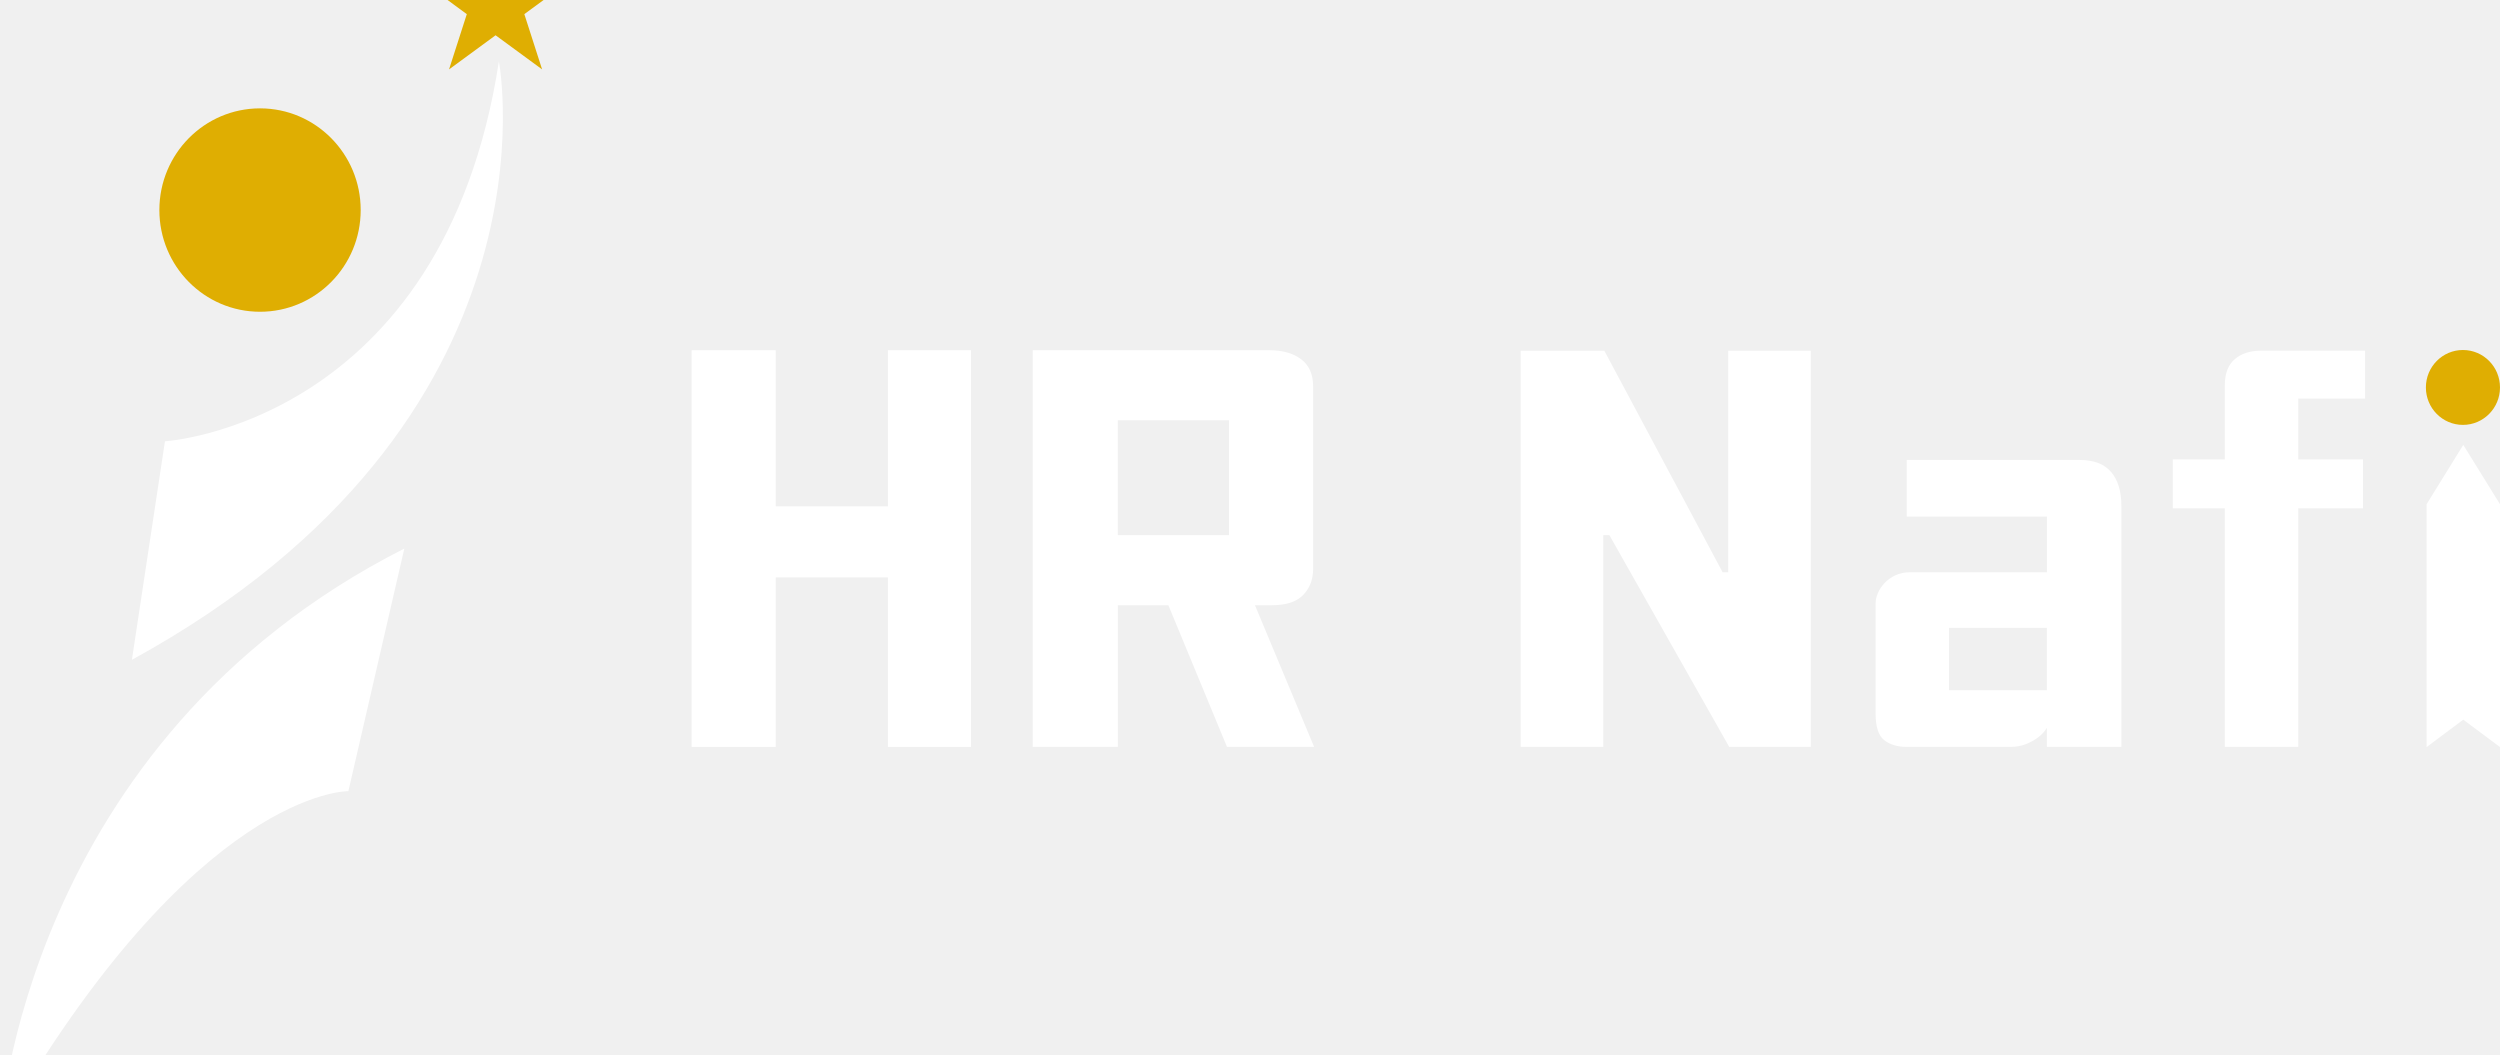
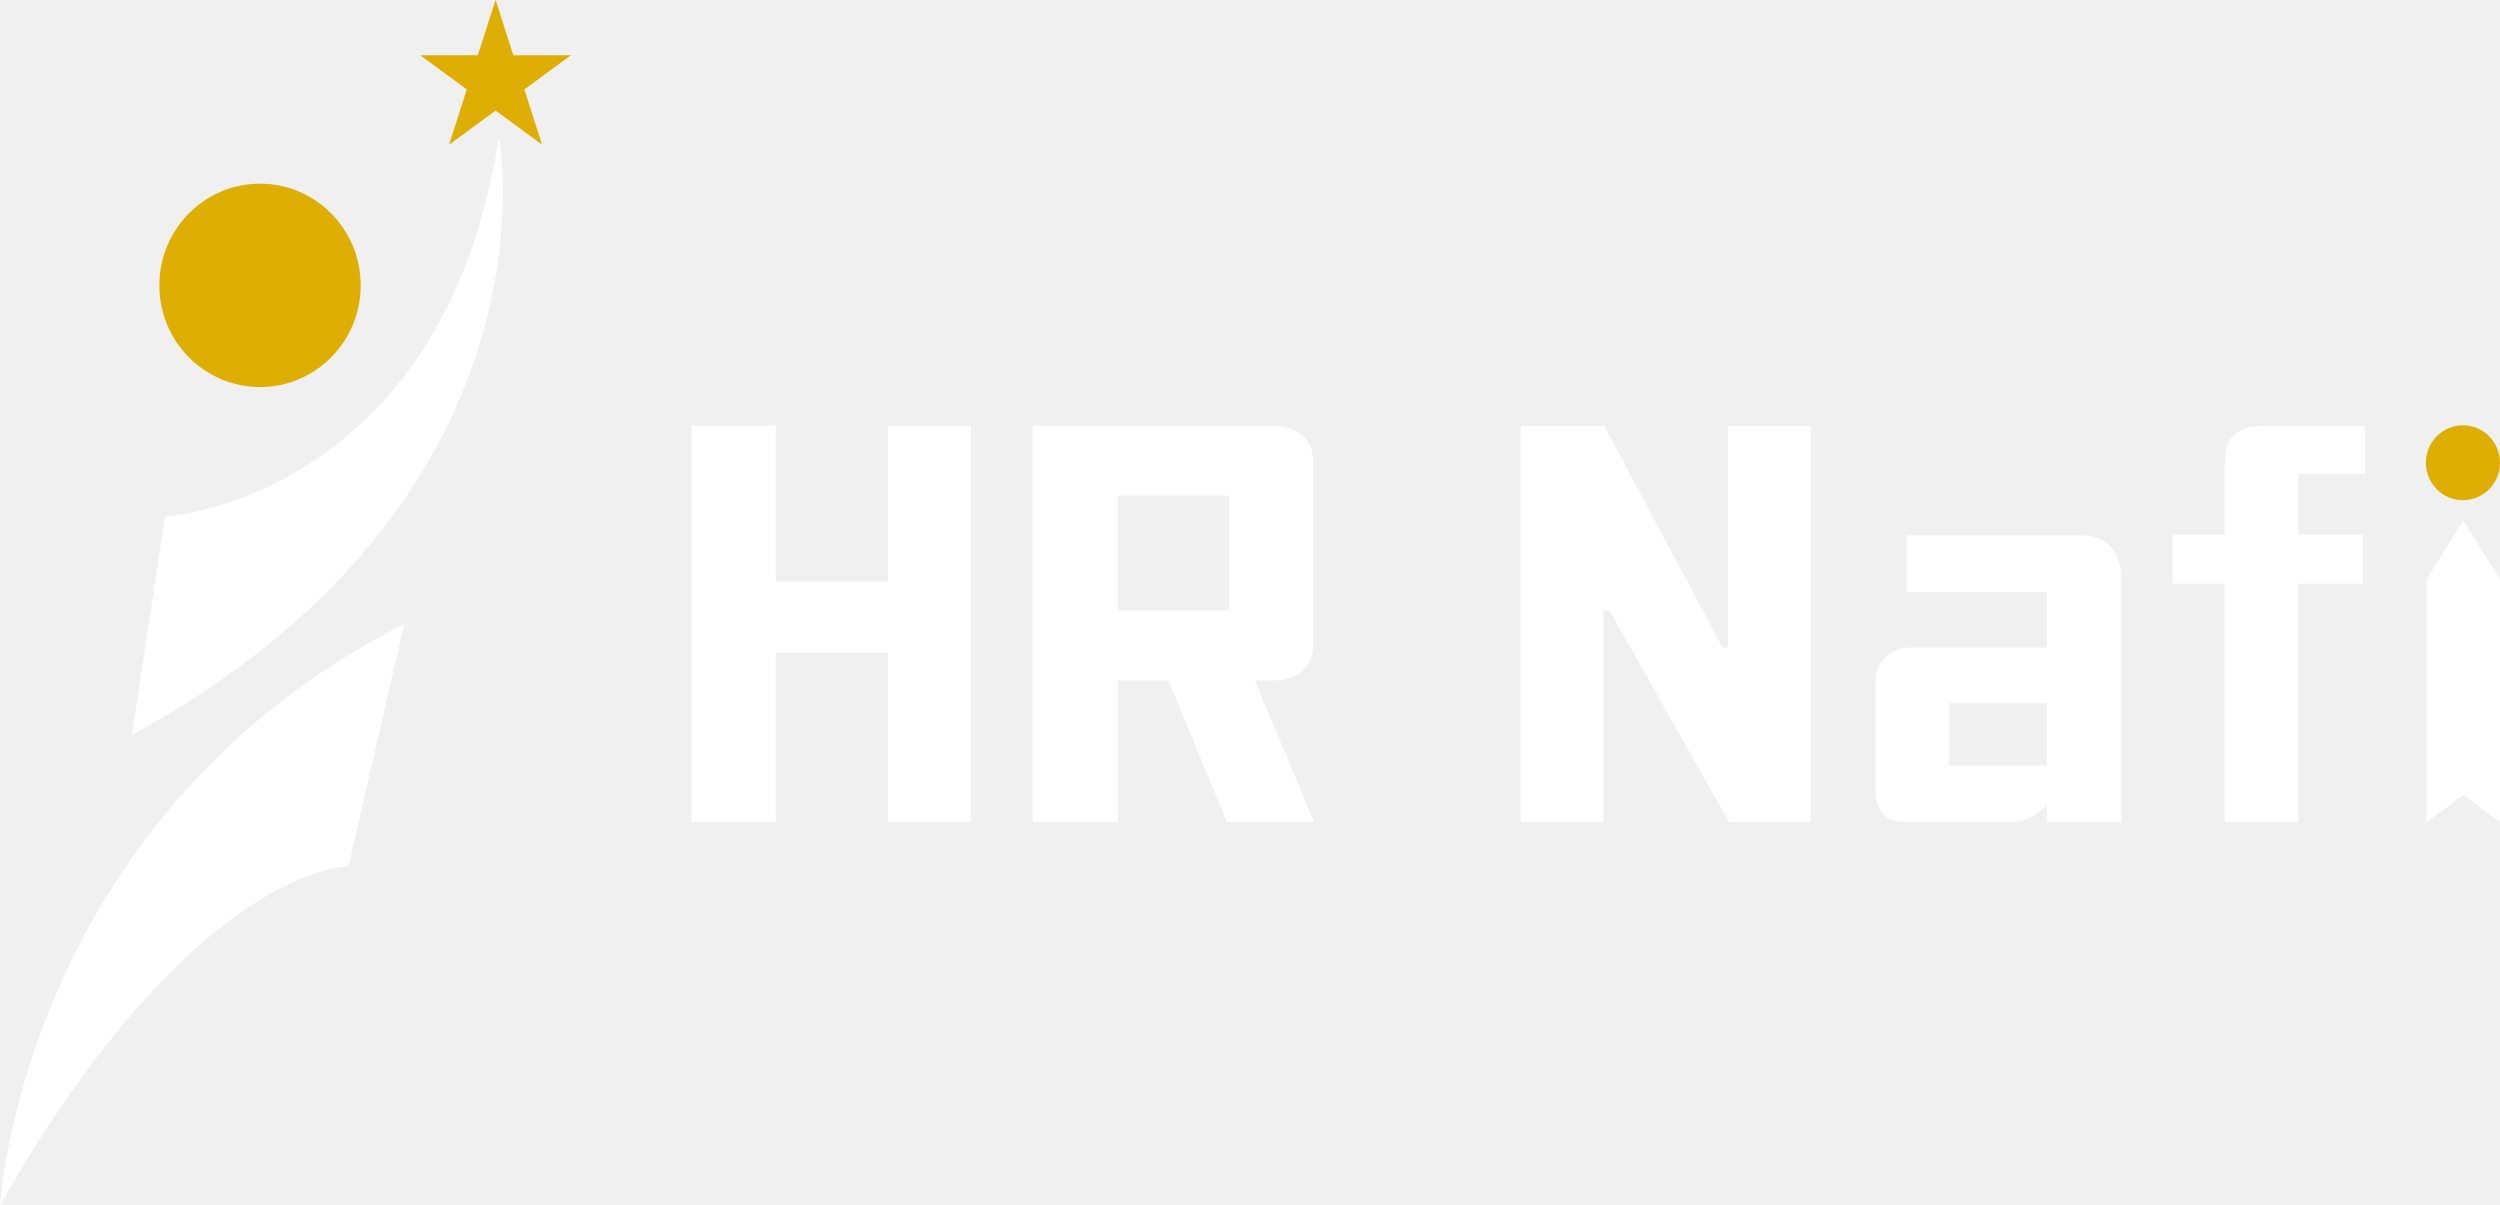
- <svg xmlns="http://www.w3.org/2000/svg" width="166" height="70" viewBox="0 0 166 70" fill="none">
-   <path d="M26.848 36.422L23.133 52.532C23.133 52.532 12.979 52.38 0 75C0 75 1.525 49.264 26.851 36.422H26.848Z" fill="white" />
-   <path d="M8.759 43.808L10.953 29.302C10.953 29.302 29.414 28.175 33.127 4.082C33.127 4.082 37.712 27.964 8.756 43.811L8.759 43.808Z" fill="white" />
-   <path d="M17.266 20.701C20.957 20.701 23.95 17.678 23.95 13.948C23.95 10.218 20.957 7.195 17.266 7.195C13.575 7.195 10.582 10.218 10.582 13.948C10.582 17.678 13.575 20.701 17.266 20.701Z" fill="#DFAE02" />
-   <path d="M32.906 -5L34.086 -1.33H37.906L34.816 0.939L35.996 4.609L32.906 2.342L29.816 4.609L30.996 0.939L27.906 -1.33H31.726L32.906 -5Z" fill="#DFAE02" />
-   <path d="M64.476 49.594H58.957V38.34H51.508V49.594H45.923V23.255H51.508V33.622H58.957V23.255H64.476V49.594Z" fill="white" />
-   <path d="M87.261 49.594H81.472L77.58 40.188H74.226V49.594H68.572V23.255H84.281C85.162 23.255 85.867 23.454 86.397 23.855C86.927 24.256 87.191 24.854 87.191 25.651V37.795C87.191 38.478 86.971 39.049 86.53 39.506C86.09 39.962 85.397 40.188 84.449 40.188H83.33L87.258 49.594H87.261ZM81.606 35.534V27.905H74.224V35.534H81.606Z" fill="white" />
-   <path d="M120.236 49.594H114.819L106.863 35.534H106.457V49.594H100.973V23.287H106.527L114.382 37.997H114.753V23.287H120.236V49.594Z" fill="white" />
-   <path d="M140.856 49.594H135.914V48.329C135.758 48.578 135.555 48.798 135.305 48.979C135.102 49.138 134.842 49.281 134.529 49.407C134.213 49.533 133.862 49.594 133.479 49.594H126.607C125.998 49.594 125.5 49.445 125.117 49.149C124.735 48.853 124.541 48.271 124.541 47.404V40.047C124.541 39.842 124.59 39.62 124.694 39.38C124.796 39.139 124.941 38.917 125.135 38.715C125.326 38.51 125.564 38.337 125.848 38.202C126.129 38.065 126.462 37.997 126.845 37.997H135.917V34.304H126.607V30.541H138.085C139.033 30.541 139.731 30.81 140.183 31.346C140.636 31.882 140.859 32.629 140.859 33.587V49.597L140.856 49.594ZM135.914 45.831V41.69H129.413V45.831H135.914Z" fill="white" />
-   <path d="M157.038 26.468H152.603V30.503H156.905V33.754H152.603V49.592H147.728V33.754H144.276V30.503H147.728V25.577C147.728 24.801 147.948 24.227 148.389 23.849C148.83 23.472 149.409 23.284 150.134 23.284H157.041V26.465L157.038 26.468Z" fill="white" />
-   <path d="M166 49.606L163.562 47.785L161.125 49.606V33.481L163.562 29.54L166 33.481V49.606Z" fill="white" />
-   <path d="M163.539 28.213C164.898 28.213 166 27.1 166 25.727C166 24.353 164.898 23.24 163.539 23.24C162.18 23.24 161.079 24.353 161.079 25.727C161.079 27.1 162.18 28.213 163.539 28.213Z" fill="#DFAE02" />
+ <svg xmlns="http://www.w3.org/2000/svg" width="166" height="80" viewBox="0 0 166 80" fill="none">
+   <path d="M26.848 41.422L23.133 57.532C23.133 57.532 12.979 57.38 0 80C0 80 1.525 54.264 26.851 41.422H26.848Z" fill="white" />
+   <path d="M8.759 48.808L10.953 34.303C10.953 34.303 29.413 33.175 33.126 9.082C33.126 9.082 37.711 32.964 8.756 48.811L8.759 48.808Z" fill="white" />
+   <path d="M17.266 25.701C20.957 25.701 23.95 22.678 23.95 18.948C23.95 15.218 20.957 12.195 17.266 12.195C13.575 12.195 10.582 15.218 10.582 18.948C10.582 22.678 13.575 25.701 17.266 25.701Z" fill="#DFAE02" />
+   <path d="M32.906 0L34.086 3.67H37.906L34.816 5.939L35.996 9.609L32.906 7.342L29.816 9.609L30.996 5.939L27.906 3.67H31.726L32.906 0Z" fill="#DFAE02" />
+   <path d="M64.476 54.595H58.957V43.34H51.508V54.595H45.923V28.255H51.508V38.622H58.957V28.255H64.476V54.595Z" fill="white" />
+   <path d="M87.26 54.595H81.472L77.58 45.188H74.226V54.595H68.571V28.255H84.281C85.162 28.255 85.866 28.454 86.397 28.855C86.927 29.257 87.191 29.854 87.191 30.651V42.795C87.191 43.478 86.971 44.049 86.53 44.506C86.09 44.962 85.397 45.188 84.449 45.188H83.33L87.258 54.595H87.26ZM81.606 40.535V32.906H74.223V40.535H81.606Z" fill="white" />
+   <path d="M120.236 54.595H114.819L106.862 40.535H106.457V54.595H100.973V28.287H106.526L114.381 42.998H114.752V28.287H120.236V54.595Z" fill="white" />
+   <path d="M140.855 54.595H135.914V53.33C135.757 53.578 135.554 53.798 135.305 53.98C135.102 54.138 134.841 54.281 134.528 54.407C134.212 54.533 133.861 54.595 133.479 54.595H126.607C125.998 54.595 125.499 54.445 125.117 54.15C124.734 53.854 124.54 53.271 124.54 52.404V45.047C124.54 44.842 124.589 44.62 124.694 44.38C124.795 44.14 124.94 43.917 125.134 43.715C125.326 43.51 125.563 43.337 125.847 43.202C126.128 43.065 126.462 42.997 126.844 42.997H135.916V39.304H126.607V35.541H138.085C139.032 35.541 139.731 35.811 140.183 36.347C140.635 36.883 140.858 37.629 140.858 38.587V54.597L140.855 54.595ZM135.914 50.831V46.69H129.412V50.831H135.914Z" fill="white" />
+   <path d="M157.038 31.468H152.604V35.503H156.905V38.754H152.604V54.592H147.728V38.754H144.276V35.503H147.728V30.577C147.728 29.801 147.949 29.227 148.389 28.849C148.83 28.472 149.41 28.284 150.134 28.284H157.041V31.465L157.038 31.468Z" fill="white" />
+   <path d="M166 54.606L163.563 52.785L161.125 54.606V38.481L163.563 34.54L166 38.481V54.606Z" fill="white" />
+   <path d="M163.539 33.213C164.898 33.213 166 32.1 166 30.727C166 29.354 164.898 28.24 163.539 28.24C162.18 28.24 161.078 29.354 161.078 30.727C161.078 32.1 162.18 33.213 163.539 33.213Z" fill="#DFAE02" />
</svg>
